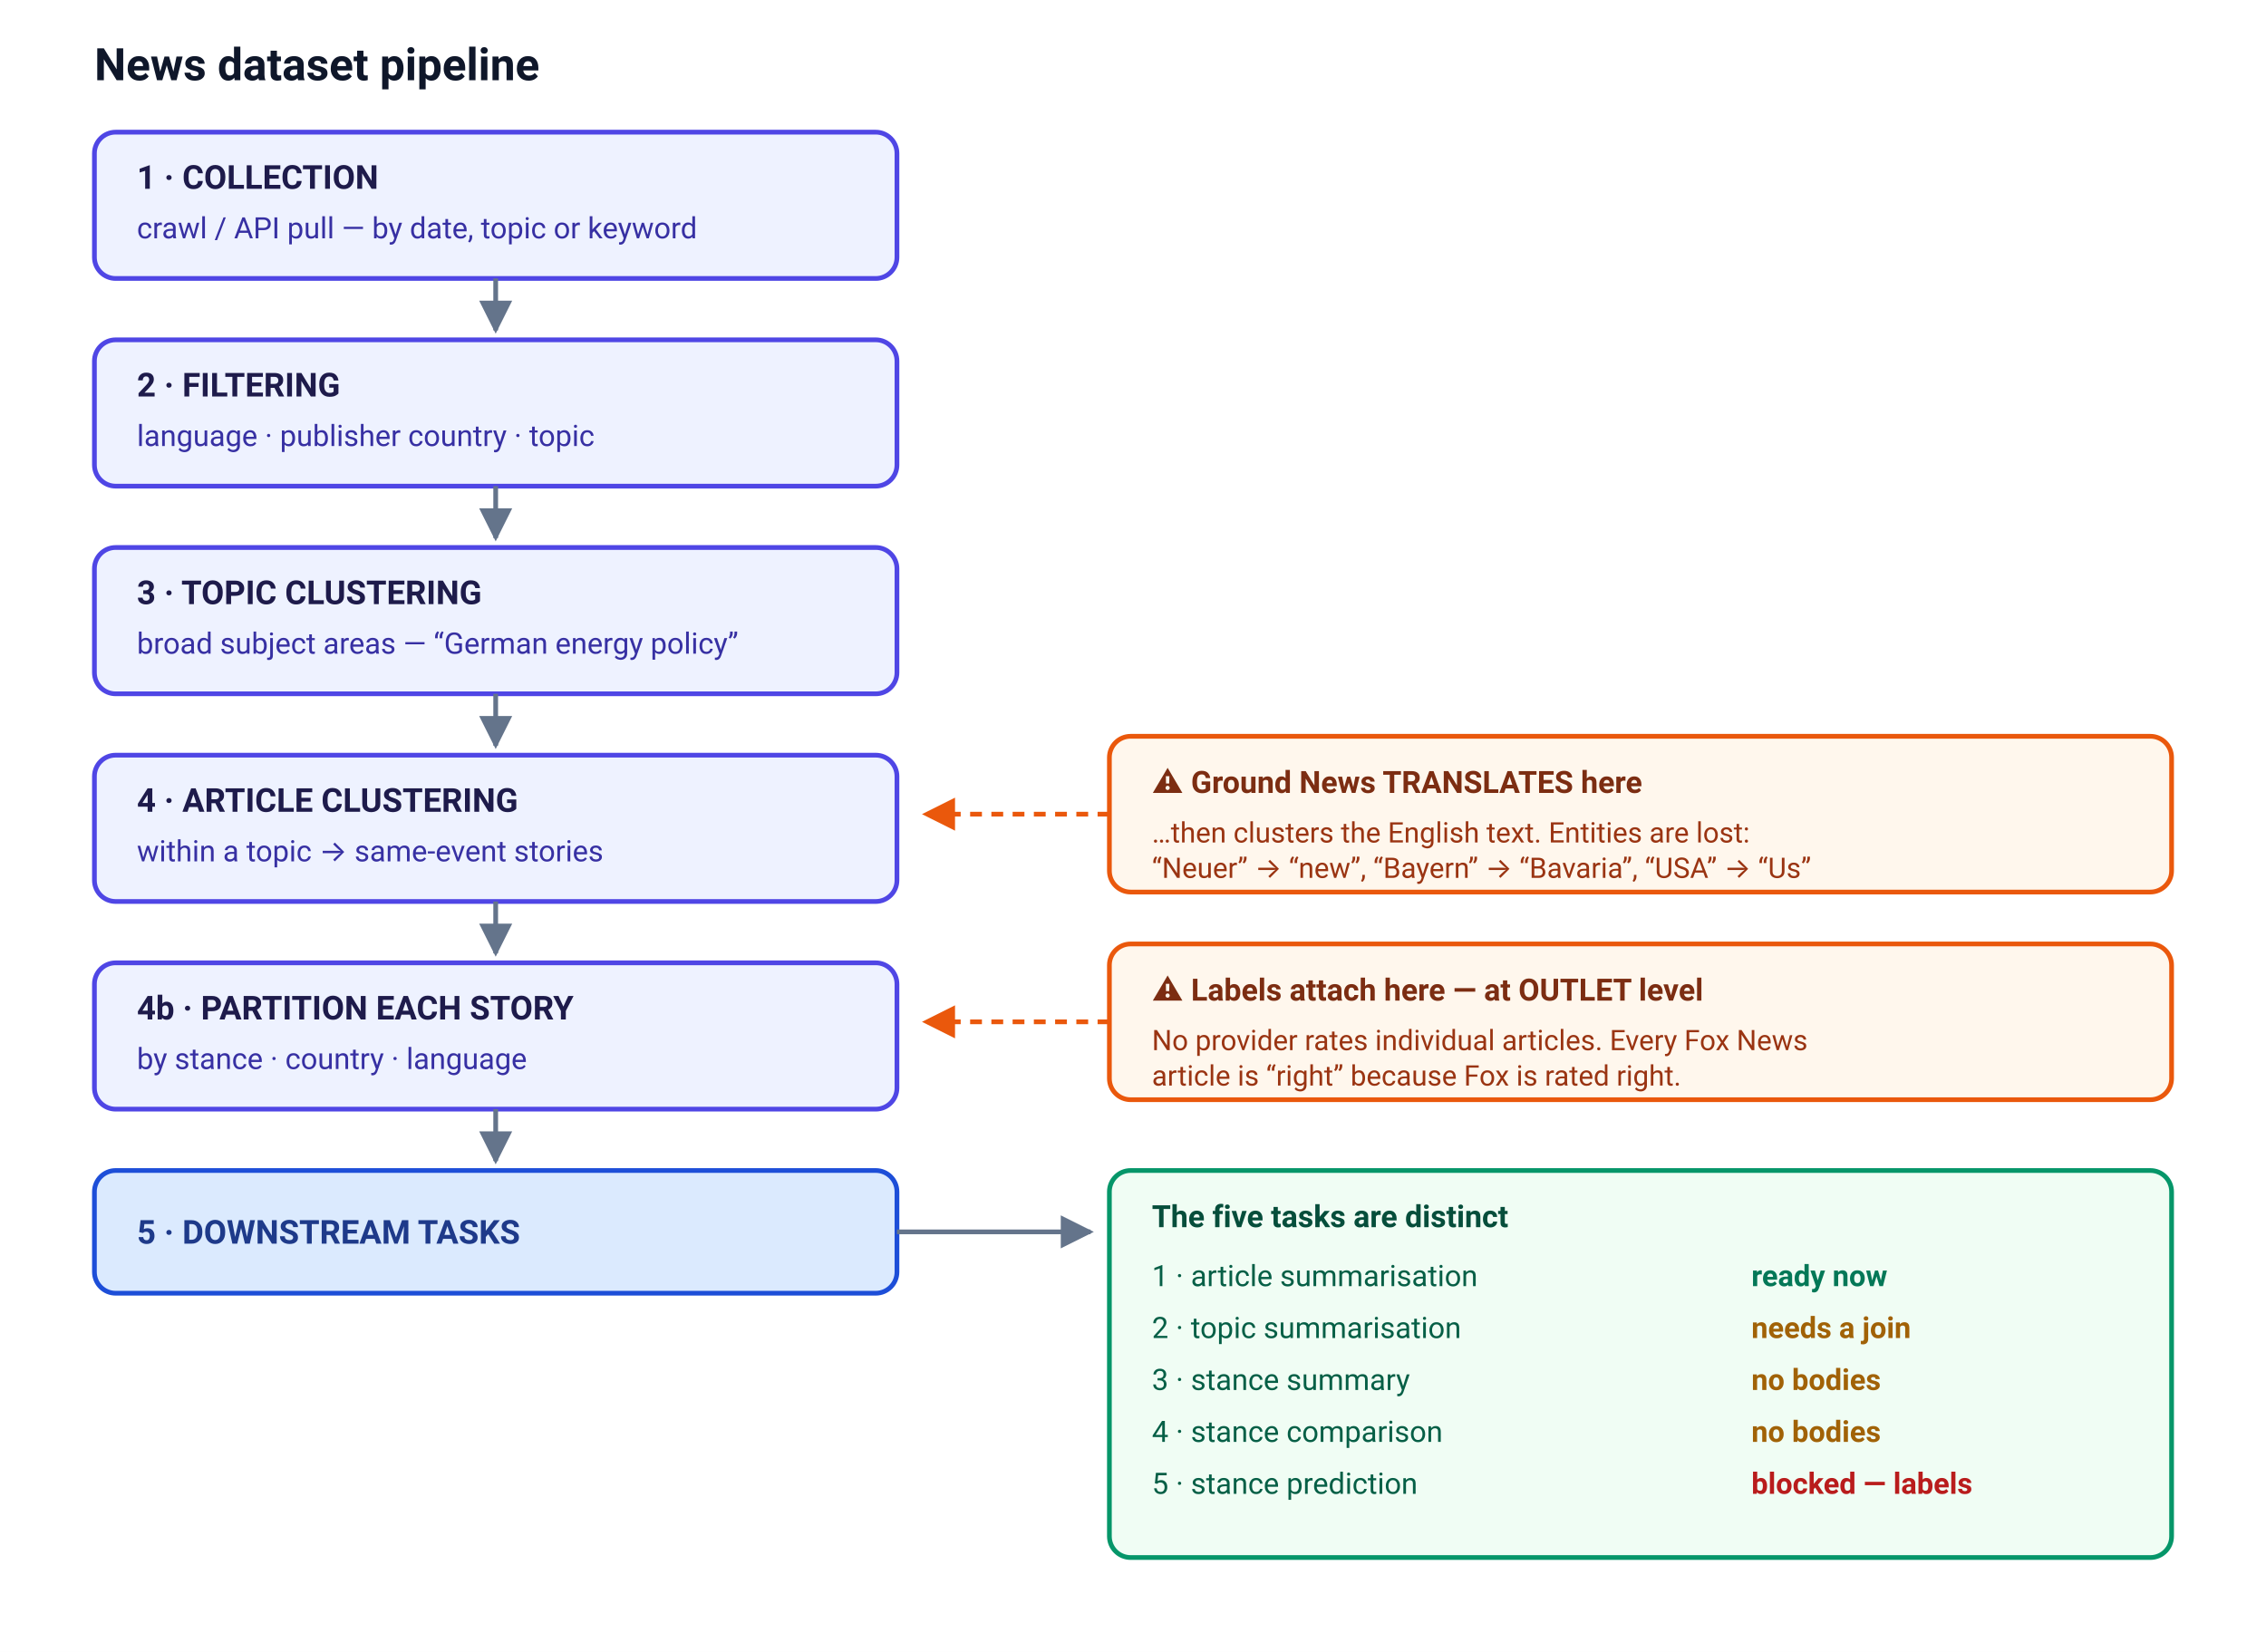
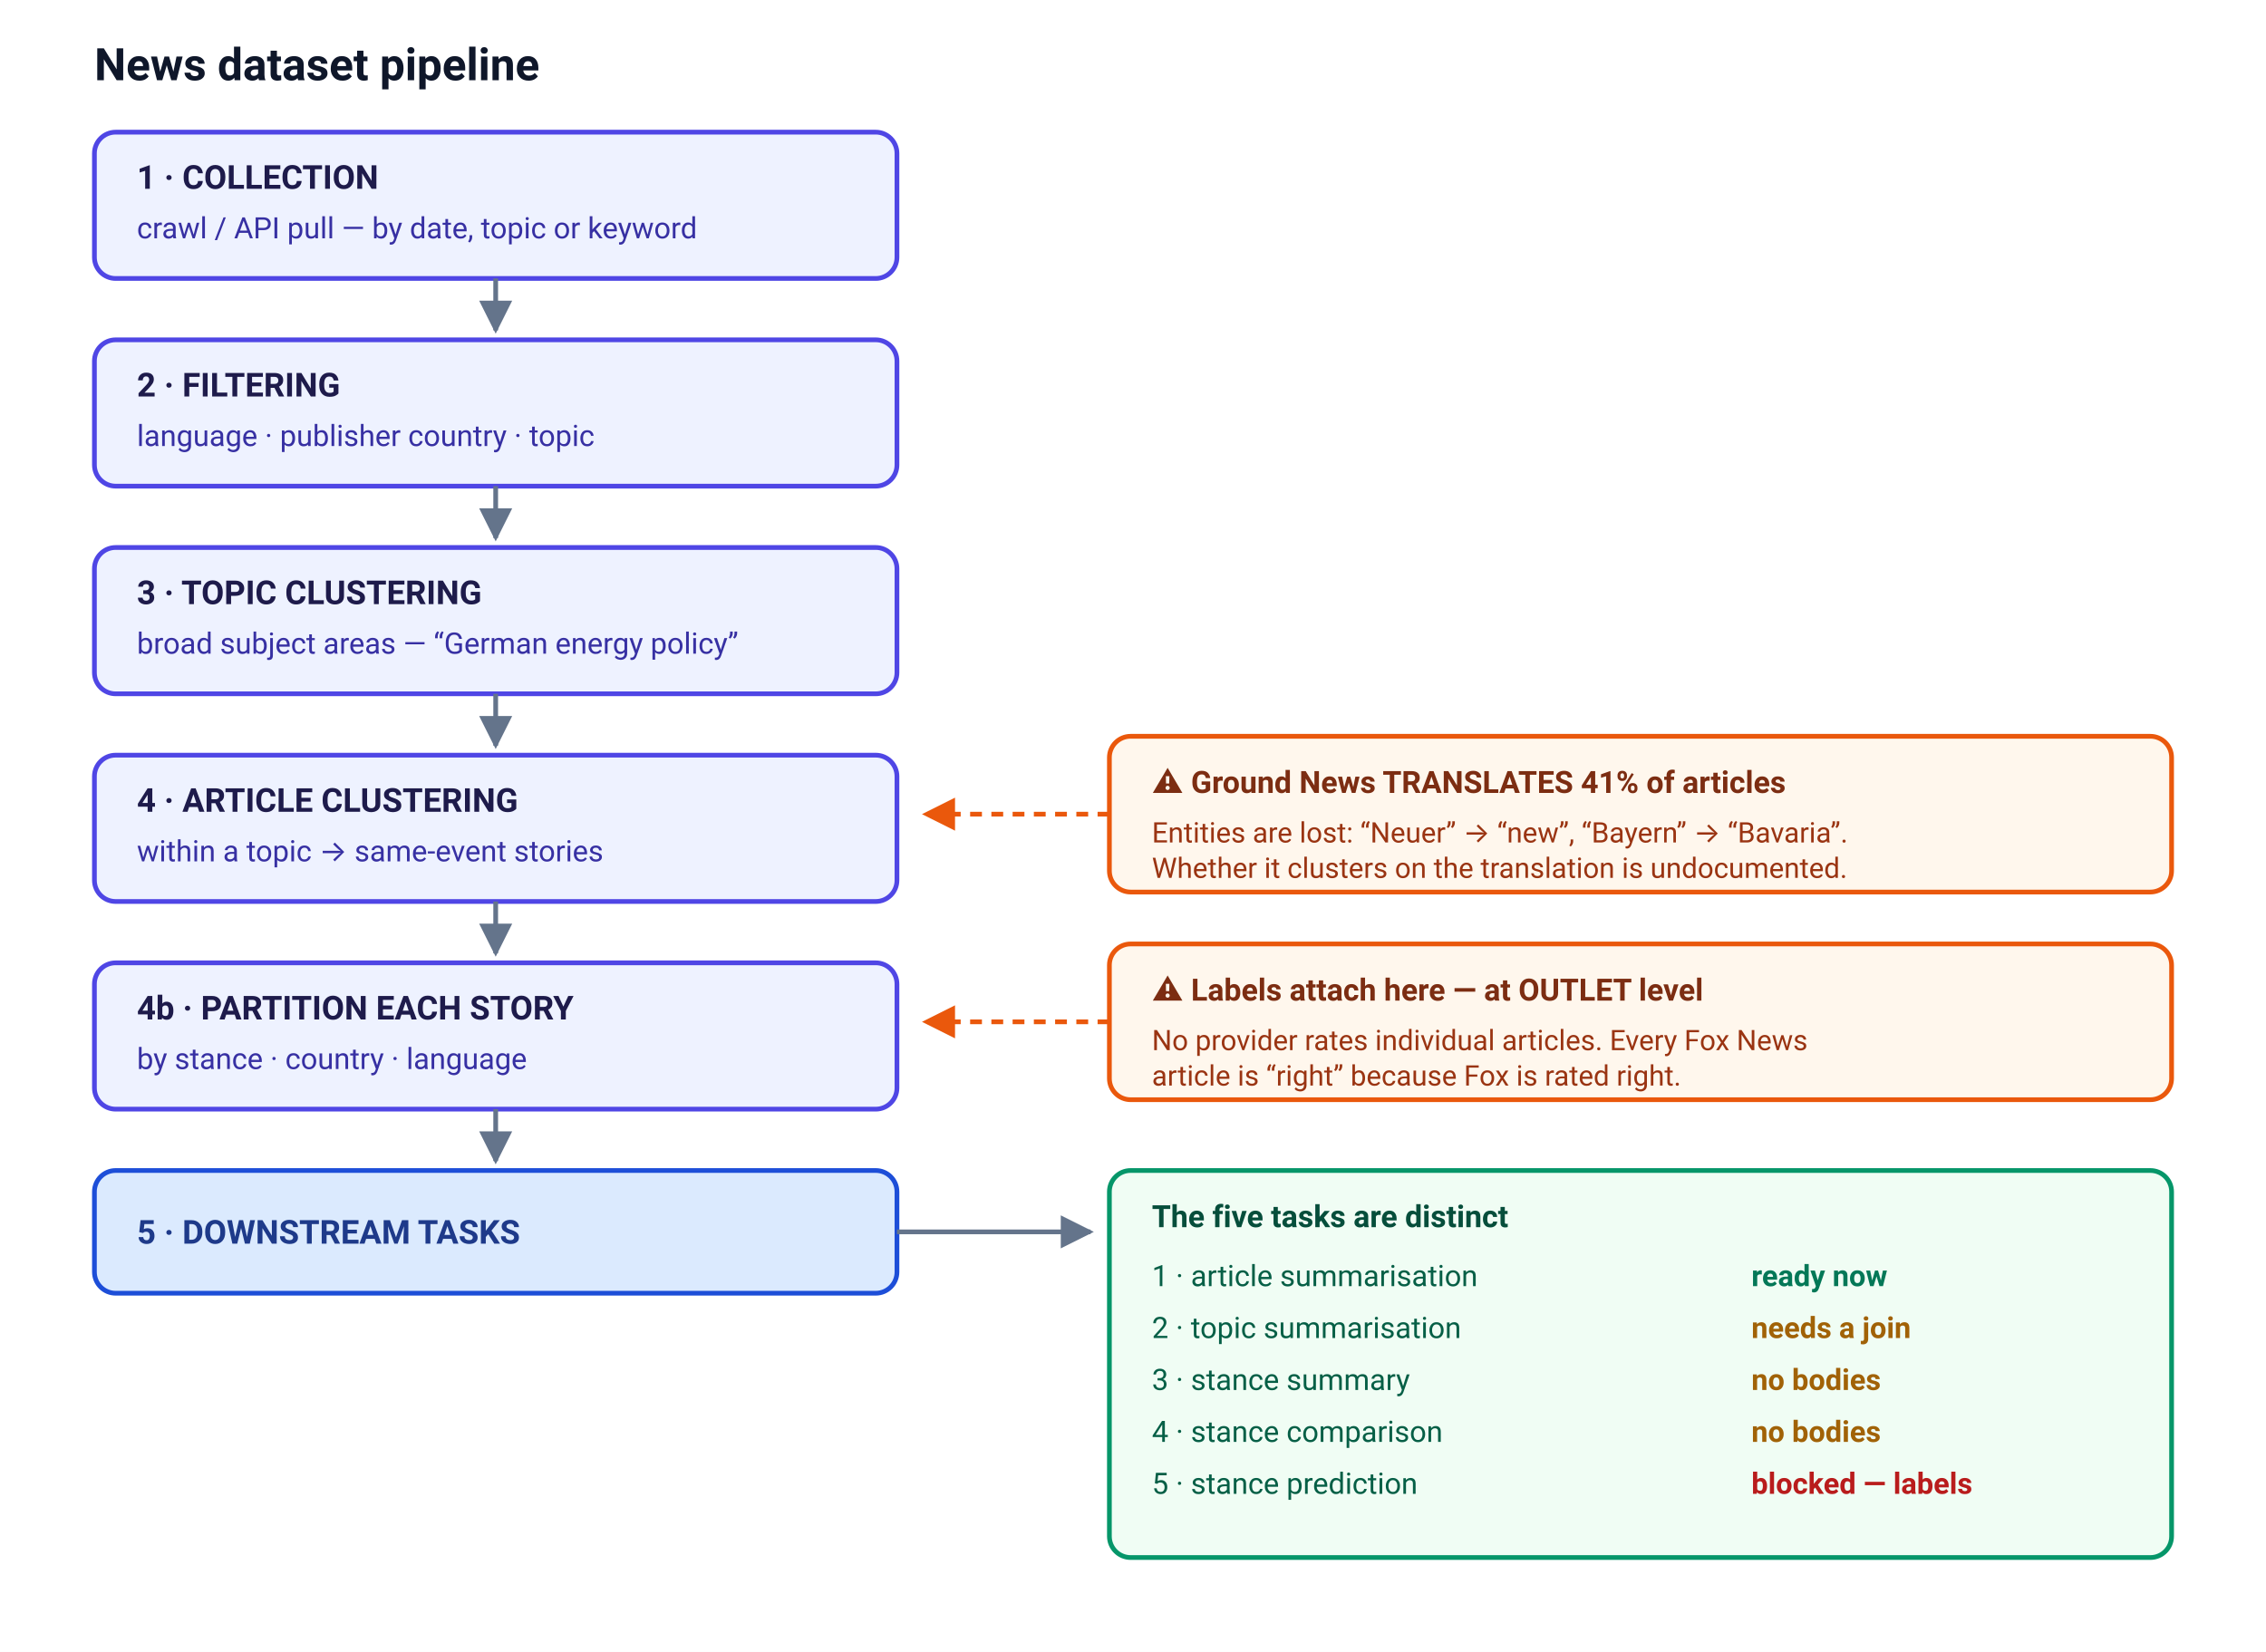
<svg xmlns="http://www.w3.org/2000/svg" viewBox="0 0 960 700" width="960" height="700" font-family="system-ui,-apple-system,'Segoe UI',Roboto,sans-serif">
  <rect width="960" height="700" fill="#ffffff" />
  <defs>
    <marker id="a" viewBox="0 0 10 10" refX="9" refY="5" markerWidth="7" markerHeight="7" orient="auto-start-reverse">
      <path d="M0 0 L10 5 L0 10 z" fill="#64748b" />
    </marker>
    <marker id="aw" viewBox="0 0 10 10" refX="9" refY="5" markerWidth="7" markerHeight="7" orient="auto-start-reverse">
      <path d="M0 0 L10 5 L0 10 z" fill="#ea580c" />
    </marker>
  </defs>
  <text x="40" y="34" font-size="19" font-weight="700" fill="#0f172a">News dataset pipeline</text>
  <g>
    <rect x="40" y="56" width="340" height="62" rx="9" fill="#eef2ff" stroke="#4f46e5" stroke-width="2" />
    <text x="58" y="80" font-size="14" font-weight="700" fill="#1e1b4b">1 · COLLECTION</text>
    <text x="58" y="101" font-size="12.5" fill="#3730a3">crawl / API pull — by date, topic or keyword</text>
    <rect x="40" y="144" width="340" height="62" rx="9" fill="#eef2ff" stroke="#4f46e5" stroke-width="2" />
    <text x="58" y="168" font-size="14" font-weight="700" fill="#1e1b4b">2 · FILTERING</text>
    <text x="58" y="189" font-size="12.5" fill="#3730a3">language · publisher country · topic</text>
    <rect x="40" y="232" width="340" height="62" rx="9" fill="#eef2ff" stroke="#4f46e5" stroke-width="2" />
    <text x="58" y="256" font-size="14" font-weight="700" fill="#1e1b4b">3 · TOPIC CLUSTERING</text>
    <text x="58" y="277" font-size="12.5" fill="#3730a3">broad subject areas — “German energy policy”</text>
    <rect x="40" y="320" width="340" height="62" rx="9" fill="#eef2ff" stroke="#4f46e5" stroke-width="2" />
    <text x="58" y="344" font-size="14" font-weight="700" fill="#1e1b4b">4 · ARTICLE CLUSTERING</text>
    <text x="58" y="365" font-size="12.5" fill="#3730a3">within a topic → same-event stories</text>
    <rect x="40" y="408" width="340" height="62" rx="9" fill="#eef2ff" stroke="#4f46e5" stroke-width="2" />
    <text x="58" y="432" font-size="14" font-weight="700" fill="#1e1b4b">4b · PARTITION EACH STORY</text>
    <text x="58" y="453" font-size="12.5" fill="#3730a3">by stance · country · language</text>
    <rect x="40" y="496" width="340" height="52" rx="9" fill="#dbeafe" stroke="#1d4ed8" stroke-width="2" />
    <text x="58" y="527" font-size="14" font-weight="700" fill="#1e3a8a">5 · DOWNSTREAM TASKS</text>
  </g>
  <g stroke="#64748b" stroke-width="2" marker-end="url(#a)" fill="none">
    <path d="M210 118 V140" />
    <path d="M210 206 V228" />
    <path d="M210 294 V316" />
    <path d="M210 382 V404" />
    <path d="M210 470 V492" />
  </g>
  <g>
    <rect x="470" y="312" width="450" height="66" rx="9" fill="#fff7ed" stroke="#ea580c" stroke-width="2" />
-     <text x="488" y="336" font-size="13" font-weight="700" fill="#7c2d12">⚠ Ground News TRANSLATES here</text>
-     <text x="488" y="357" font-size="12" fill="#9a3412">…then clusters the English text. Entities are lost:</text>
-     <text x="488" y="372" font-size="12" fill="#9a3412">“Neuer” → “new”, “Bayern” → “Bavaria”, “USA” → “Us”</text>
+     <text x="488" y="336" font-size="13" font-weight="700" fill="#7c2d12">⚠ Ground News TRANSLATES 41% of articles</text>
+     <text x="488" y="357" font-size="12" fill="#9a3412">Entities are lost: “Neuer” → “new”, “Bayern” → “Bavaria”.</text>
+     <text x="488" y="372" font-size="12" fill="#9a3412">Whether it clusters on the translation is undocumented.</text>
    <rect x="470" y="400" width="450" height="66" rx="9" fill="#fff7ed" stroke="#ea580c" stroke-width="2" />
    <text x="488" y="424" font-size="13" font-weight="700" fill="#7c2d12">⚠ Labels attach here — at OUTLET level</text>
    <text x="488" y="445" font-size="12" fill="#9a3412">No provider rates individual articles. Every Fox News</text>
    <text x="488" y="460" font-size="12" fill="#9a3412">article is “right” because Fox is rated right.</text>
  </g>
  <g stroke="#ea580c" stroke-width="2" stroke-dasharray="5 4" marker-end="url(#aw)" fill="none">
    <path d="M470 345 H392" />
    <path d="M470 433 H392" />
  </g>
  <g>
    <rect x="470" y="496" width="450" height="164" rx="9" fill="#f0fdf4" stroke="#059669" stroke-width="2" />
    <text x="488" y="520" font-size="13" font-weight="700" fill="#064e3b">The five tasks are distinct</text>
    <text x="488" y="545" font-size="12.5" fill="#065f46">1 · article summarisation</text>
    <text x="742" y="545" font-size="12.5" font-weight="600" fill="#047857">ready now</text>
    <text x="488" y="567" font-size="12.5" fill="#065f46">2 · topic summarisation</text>
    <text x="742" y="567" font-size="12.5" font-weight="600" fill="#a16207">needs a join</text>
    <text x="488" y="589" font-size="12.5" fill="#065f46">3 · stance summary</text>
    <text x="742" y="589" font-size="12.5" font-weight="600" fill="#a16207">no bodies</text>
    <text x="488" y="611" font-size="12.5" fill="#065f46">4 · stance comparison</text>
    <text x="742" y="611" font-size="12.5" font-weight="600" fill="#a16207">no bodies</text>
    <text x="488" y="633" font-size="12.5" fill="#065f46">5 · stance prediction</text>
    <text x="742" y="633" font-size="12.5" font-weight="600" fill="#b91c1c">blocked — labels</text>
  </g>
  <path d="M380 522 H462" stroke="#64748b" stroke-width="2" marker-end="url(#a)" fill="none" />
</svg>
